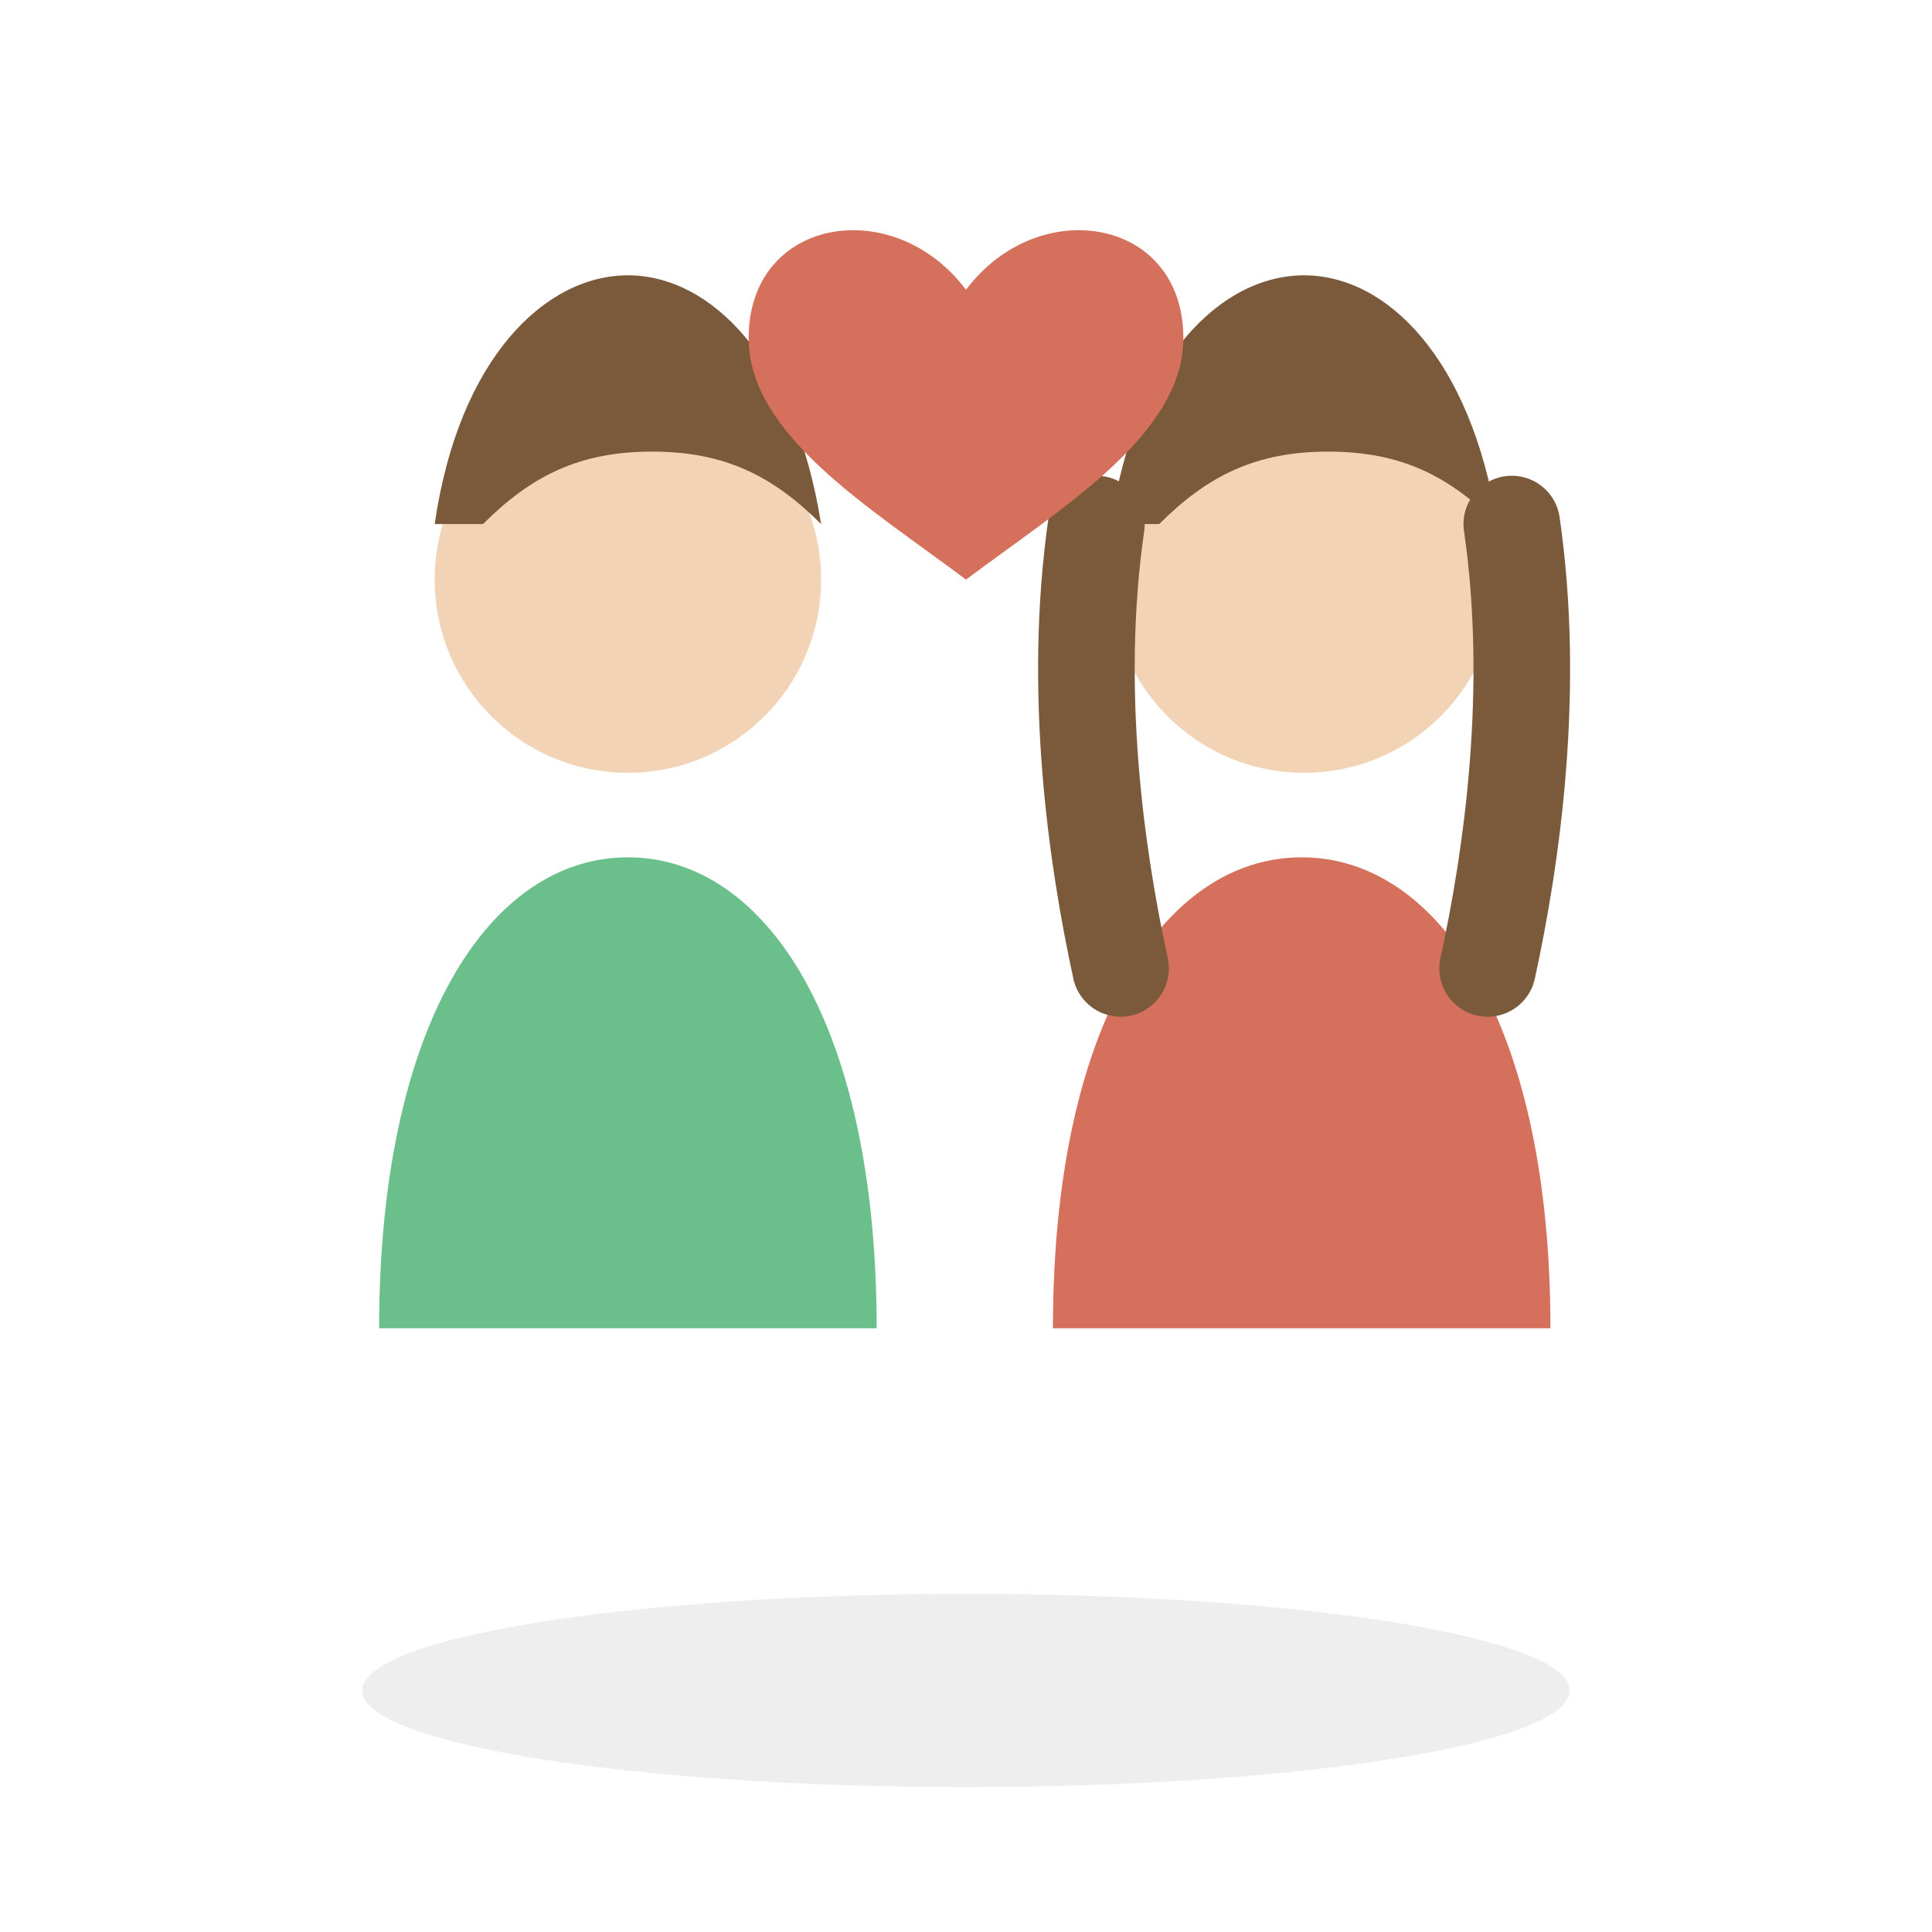
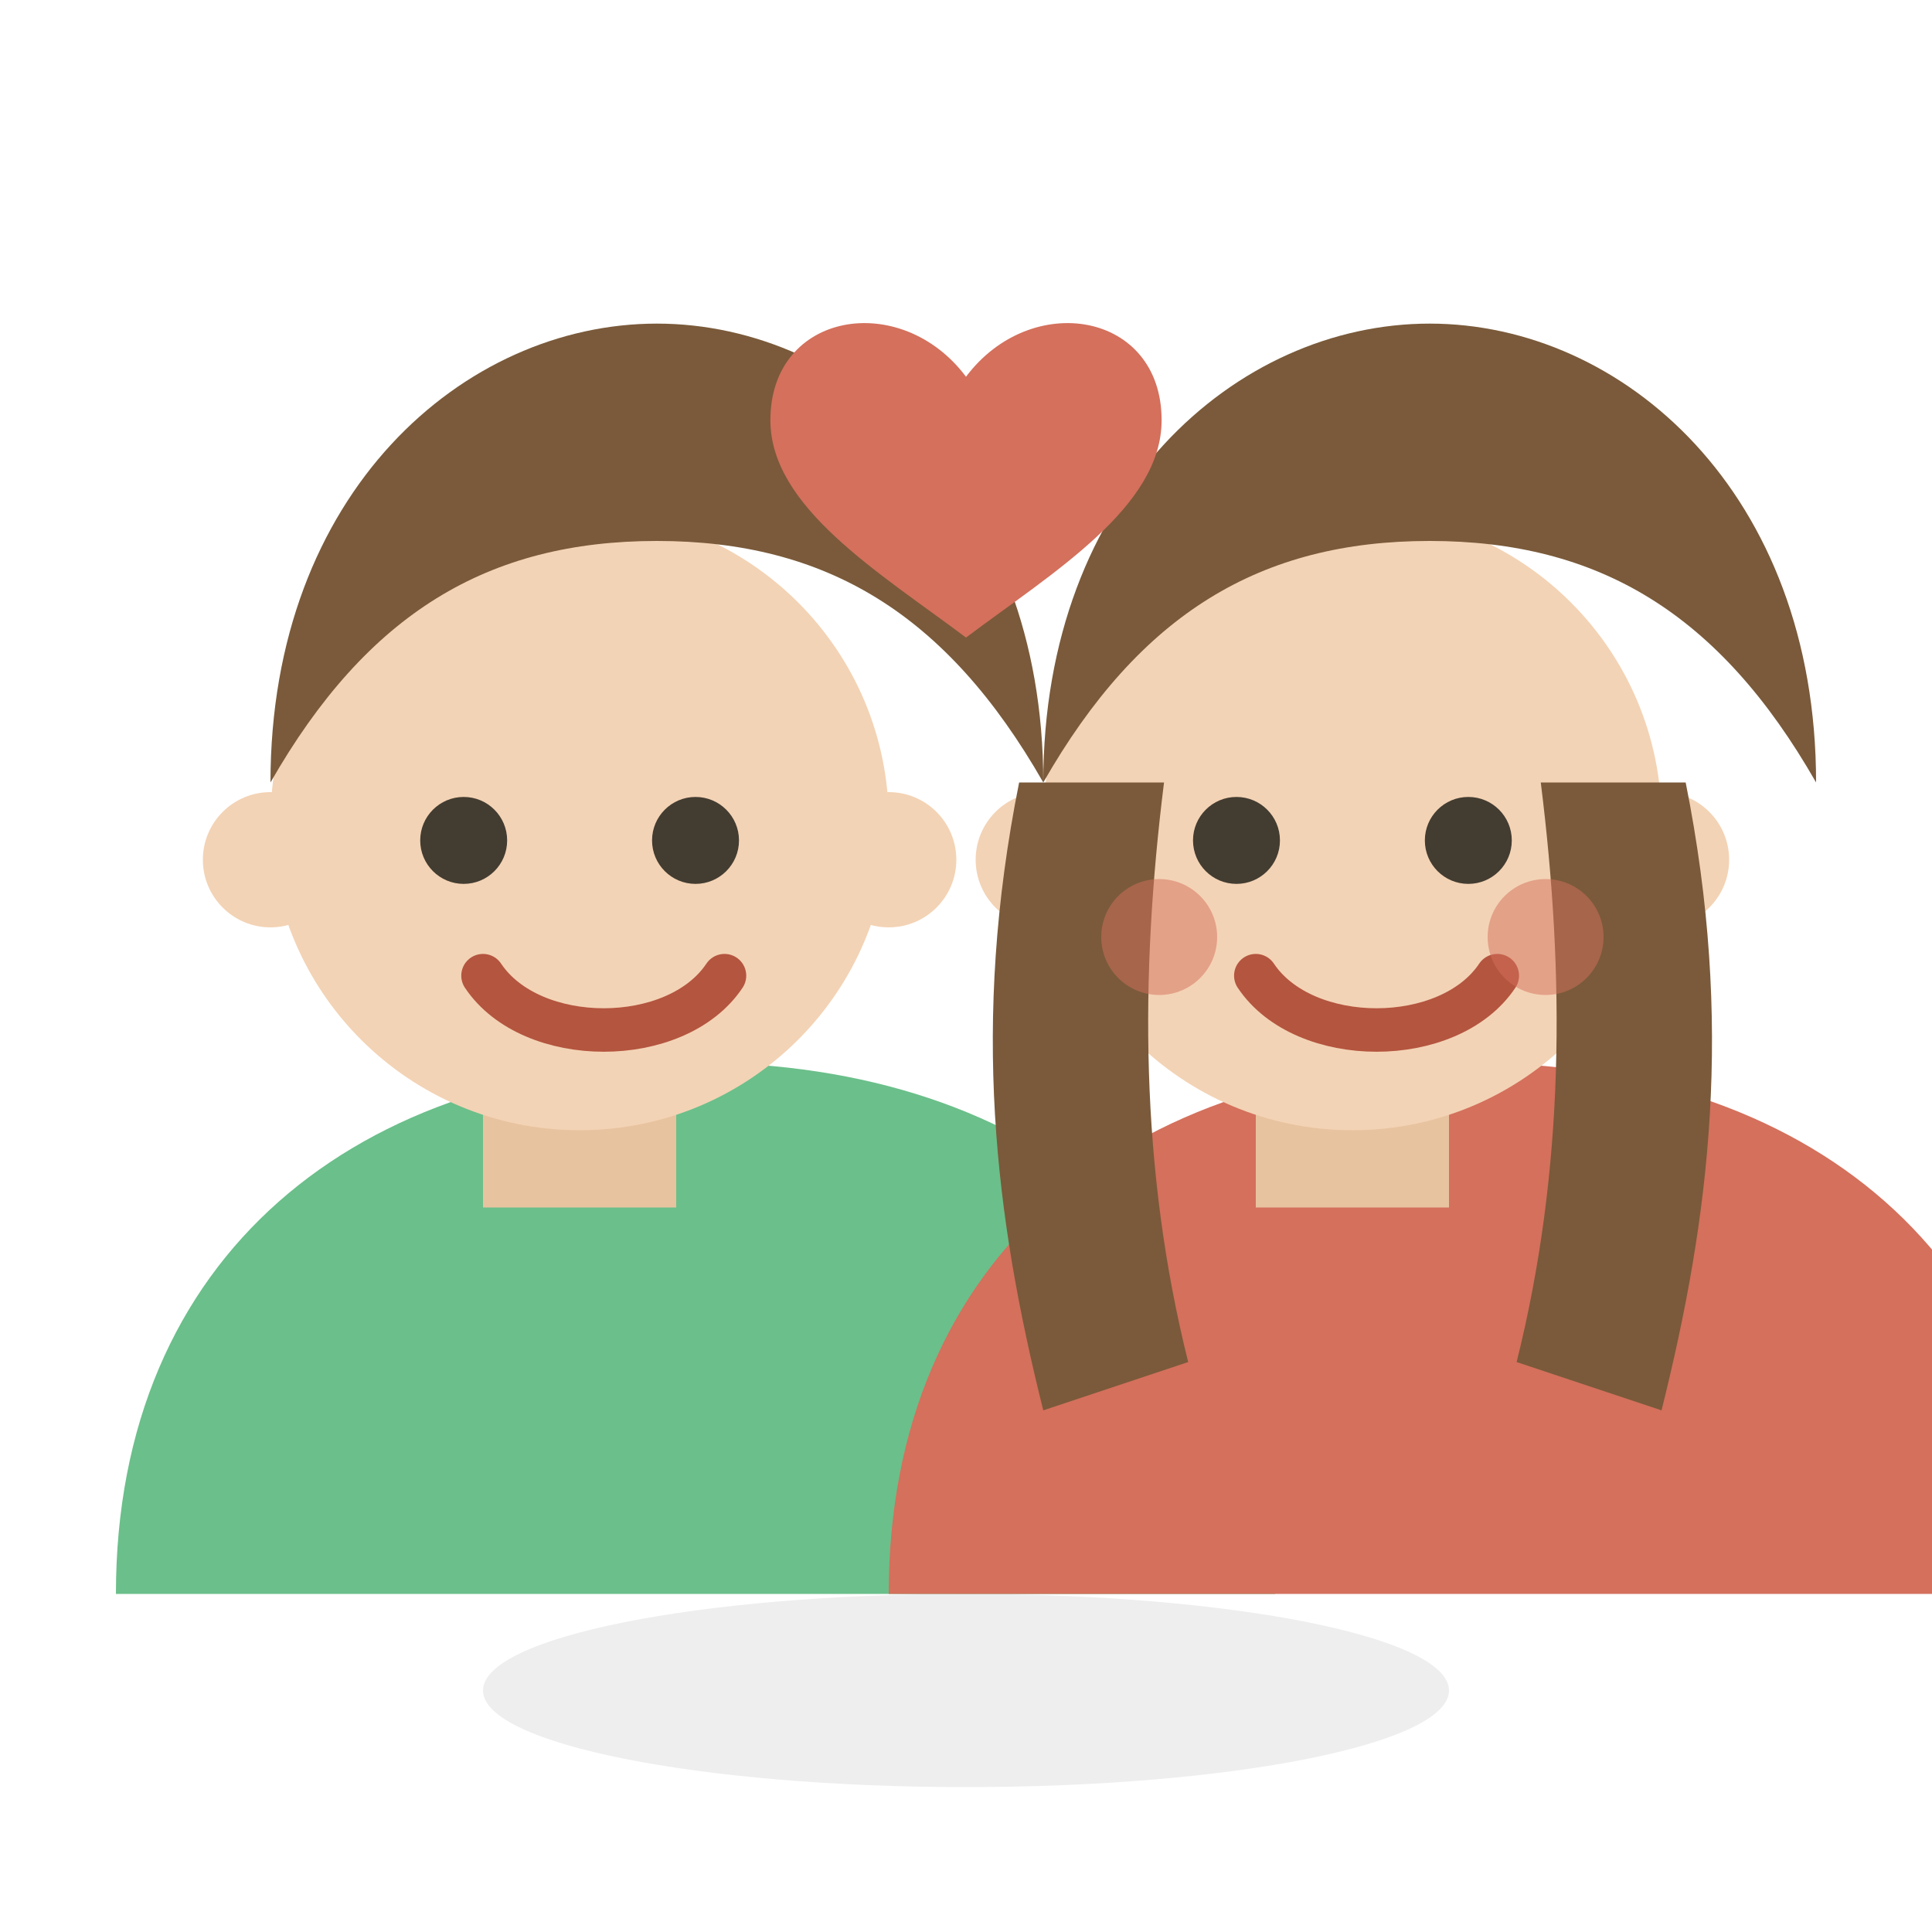
<svg xmlns="http://www.w3.org/2000/svg" viewBox="0 0 80 80" width="80" height="80" role="img" aria-label="아내">
-   <ellipse cx="40" cy="70" rx="25" ry="4" fill="#000" opacity=".07" />
-   <circle cx="26" cy="24" r="8.0" fill="#F3D3B5" />
-   <path d="M15.7 55.0c0-12.6 4.6-19.5 10.3-19.5s10.3 6.9 10.3 19.5z" fill="#6BBF8A" />
-   <path d="M18.0 21.7c1-6.9 4.6-10.3 8.0-10.3s6.9 3.4 8.0 10.3c-2-2-4-3-7-3s-5 1-7 3z" fill="#7A5A3A" />
-   <circle cx="54" cy="24" r="8.0" fill="#F3D3B5" />
-   <path d="M43.6 55.0c0-12.6 4.6-19.5 10.3-19.5s10.3 6.9 10.3 19.5z" fill="#D4705C" />
-   <path d="M46.0 21.7c1-6.9 4.6-10.3 8.0-10.3s6.9 3.4 8.0 10.3c-2-2-4-3-7-3s-5 1-7 3z" fill="#7A5A3A" />
-   <path d="M45.4 21.7c-1 6.9 0 13.8 1 18.4M62.6 21.7c1 6.9 0 13.8-1 18.4" stroke="#7A5A3A" stroke-width="4.0" stroke-linecap="round" fill="none" />
-   <path d="M40 12c-3-4-9-3-9 2 0 4 5 7 9 10 4-3 9-6 9-10 0-5-6-6-9-2z" fill="#D4705C" />
+   <ellipse cx="40" cy="70" rx="20" ry="4" fill="#000" opacity=".07" />
+   <path d="M4.8 66.0c0-14 10-22 24-22s24 8 24 22z" fill="#6BBF8A" />
+   <rect x="20.0" y="42.0" width="8.0" height="8.0" fill="#E8C3A0" />
+   <circle cx="24" cy="34" r="12.8" fill="#F3D3B5" />
+   <circle cx="11.2" cy="35.6" r="2.8" fill="#F3D3B5" />
+   <circle cx="36.8" cy="35.6" r="2.8" fill="#F3D3B5" />
+   <path d="M11.2 32.4c0-12 8-19 16-19s16 7 16 19c-4-7-9-10-16-10s-12 3-16 10z" fill="#7A5A3A" />
+   <circle cx="19.2" cy="34.8" r="1.8" fill="#433C31" />
+   <circle cx="28.8" cy="34.8" r="1.8" fill="#433C31" />
+   <path d="M20.0 40.4c2 3 8 3 10 0" stroke="#B4553F" stroke-width="1.8" stroke-linecap="round" fill="none" />
+   <path d="M36.8 66.0c0-14 10-22 24-22s24 8 24 22z" fill="#D4705C" />
+   <rect x="52.0" y="42.0" width="8.0" height="8.0" fill="#E8C3A0" />
+   <circle cx="56" cy="34" r="12.8" fill="#F3D3B5" />
+   <circle cx="43.2" cy="35.6" r="2.8" fill="#F3D3B5" />
+   <circle cx="68.8" cy="35.6" r="2.8" fill="#F3D3B5" />
+   <path d="M43.2 32.4c0-12 8-19 16-19s16 7 16 19c-4-7-9-10-16-10s-12 3-16 10z" fill="#7A5A3A" />
+   <path d="M42.2 32.4c-2 10-1 18 1 26l6-2c-2-8-2-16-1-24zM69.8 32.4c2 10 1 18-1 26l-6-2c2-8 2-16 1-24z" fill="#7A5A3A" />
+   <circle cx="51.2" cy="34.8" r="1.8" fill="#433C31" />
+   <circle cx="60.8" cy="34.8" r="1.8" fill="#433C31" />
+   <path d="M52.0 40.4c2 3 8 3 10 0" stroke="#B4553F" stroke-width="1.8" stroke-linecap="round" fill="none" />
+   <circle cx="48.0" cy="38.8" r="2.4" fill="#D4705C" opacity=".5" />
+   <circle cx="64.0" cy="38.8" r="2.4" fill="#D4705C" opacity=".5" />
+   <path transform="translate(40 12) scale(0.9)" d="M0 4c-3-4-9-3-9 2 0 4 5 7 9 10 4-3 9-6 9-10 0-5-6-6-9-2z" fill="#D4705C" />
</svg>
